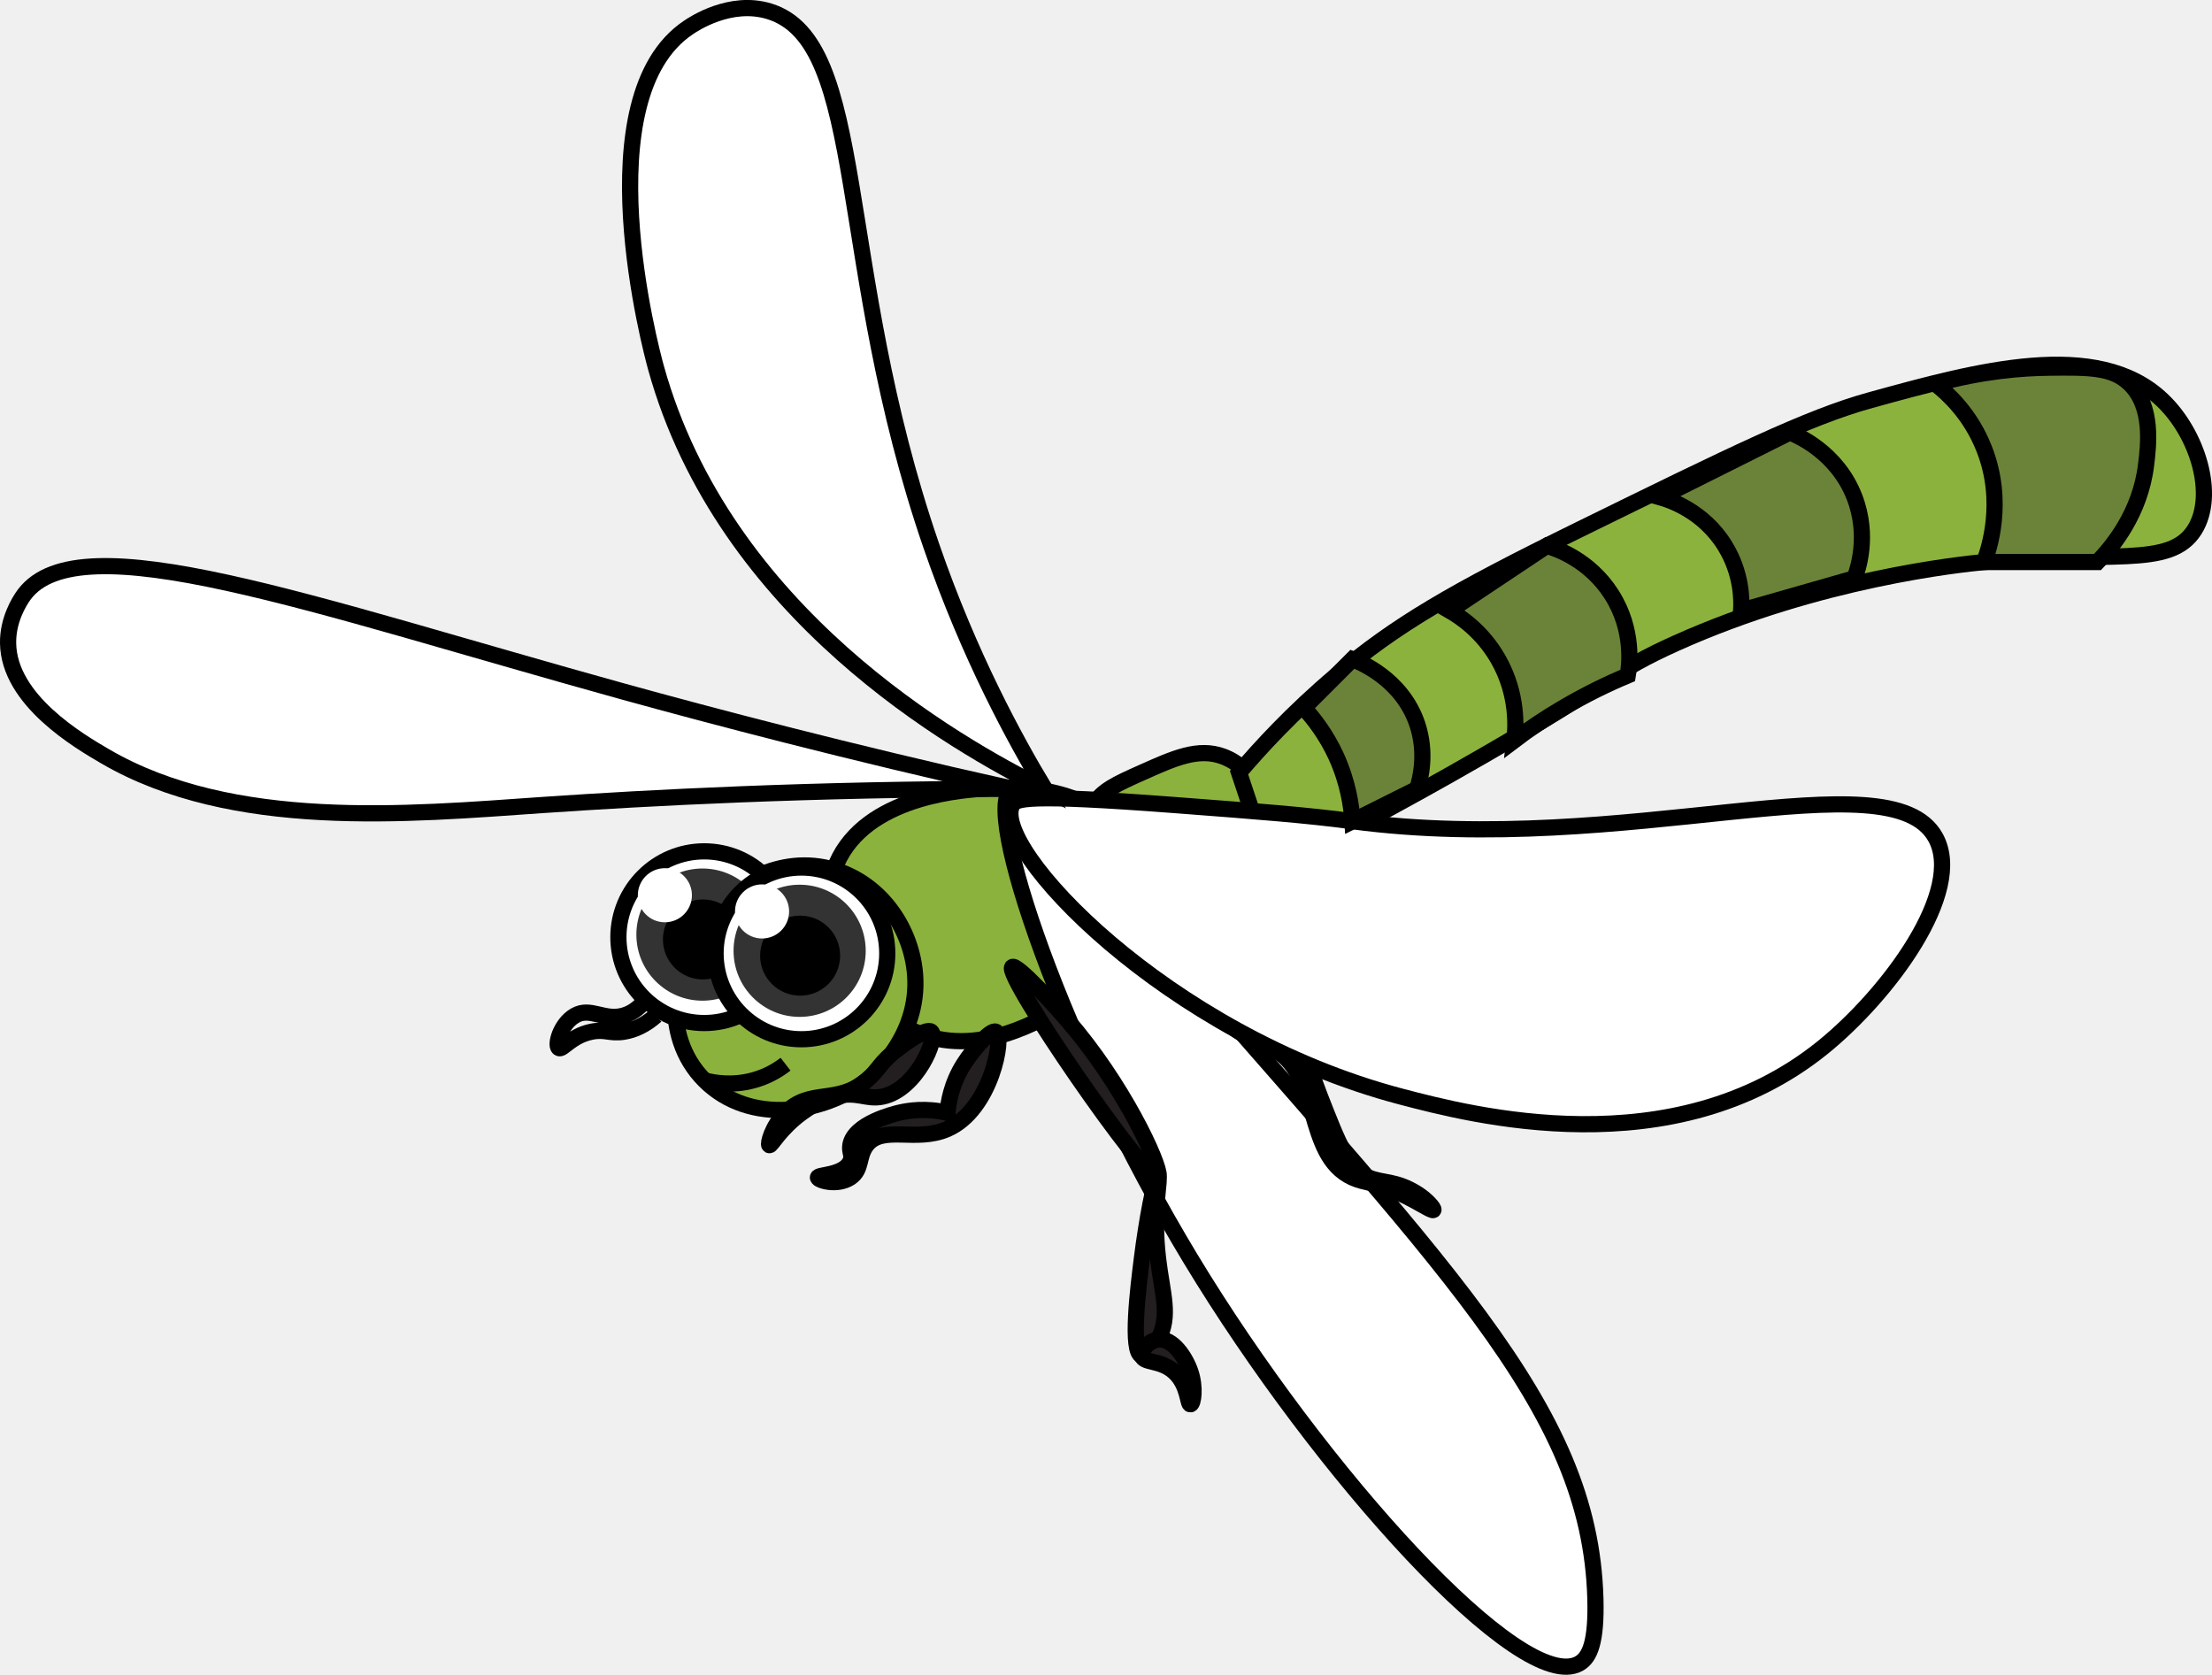
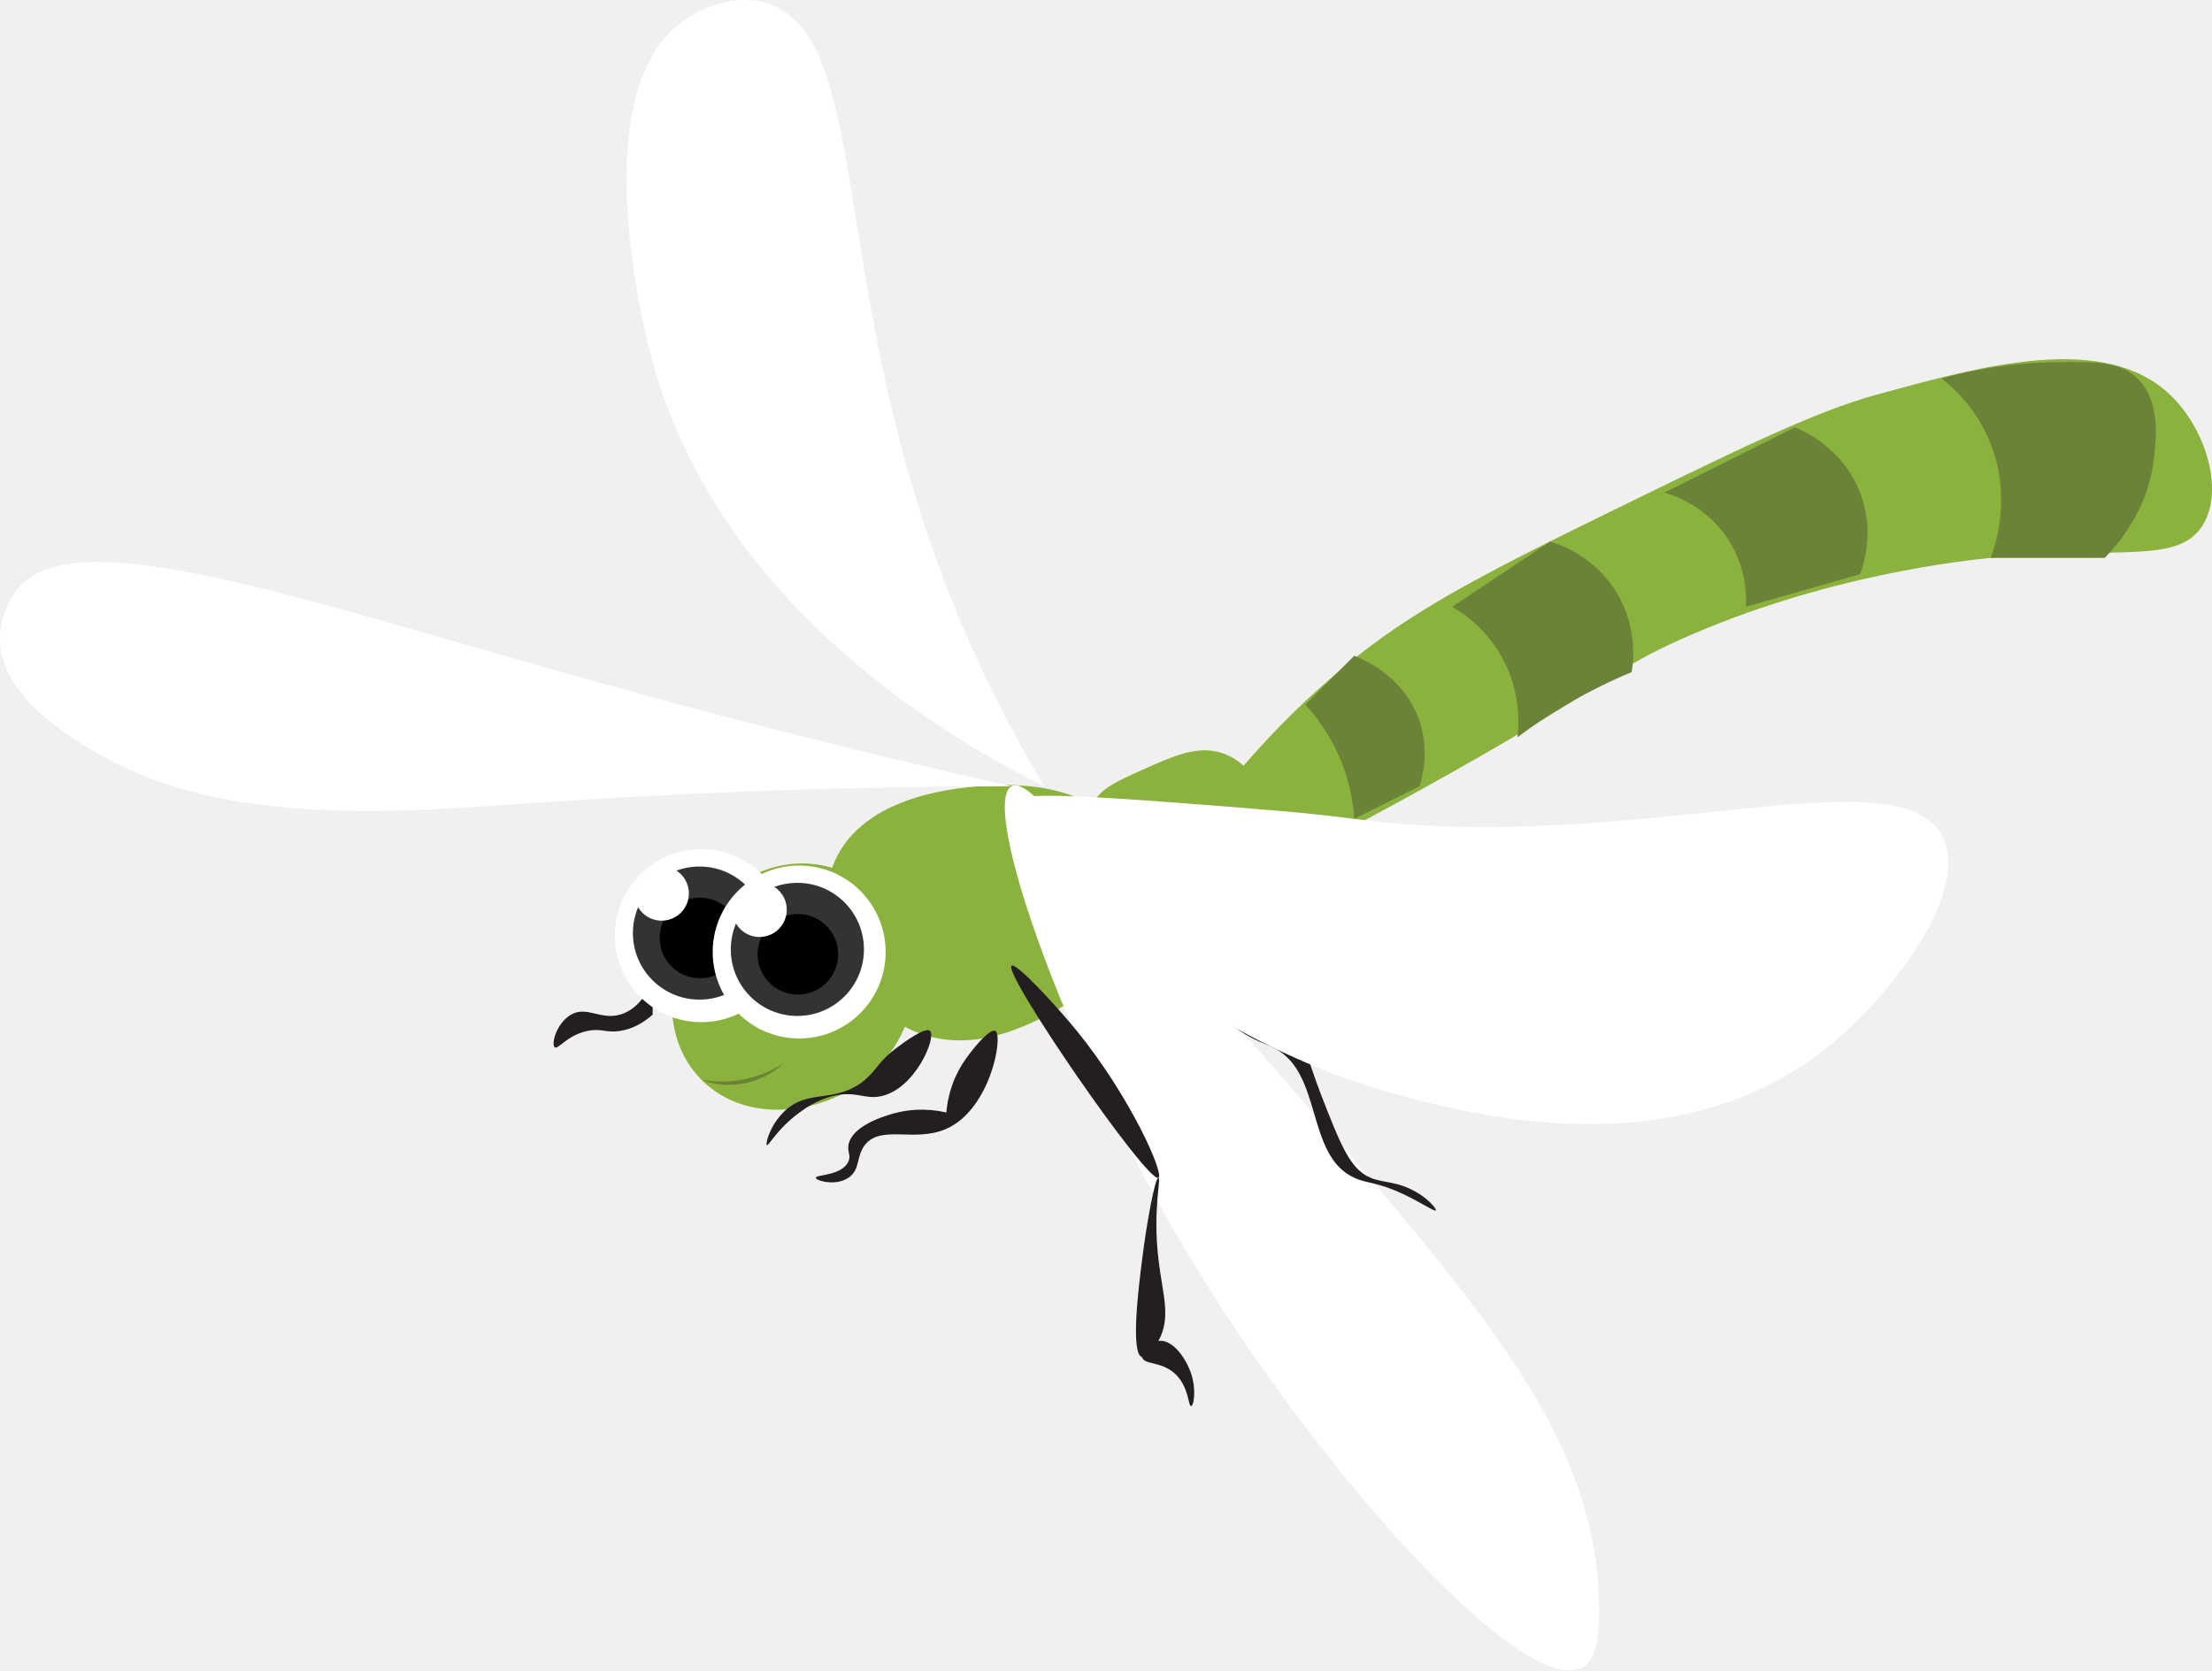
- <svg xmlns="http://www.w3.org/2000/svg" id="Layer_2" data-name="Layer 2" viewBox="0 0 136.57 103.4">
+ <svg xmlns="http://www.w3.org/2000/svg" id="Layer_2" data-name="Layer 2" viewBox="0 0 135.57 102.4">
  <defs>
    <style>
      .cls-1 {
-         fill: none;
-       }
- 
-       .cls-1, .cls-2, .cls-3, .cls-4, .cls-5 {
-         stroke: #000;
-         stroke-miterlimit: 10;
+         fill: #fff;
      }

      .cls-2 {
-         fill: #8cb23e;
+         fill: #231f20;
      }

-       .cls-6, .cls-3 {
-         fill: #fff;
-       }
- 
-       .cls-7 {
+       .cls-3 {
        fill: #333;
      }

      .cls-4 {
-         fill: #231f20;
+         fill: #6b8338;
      }

      .cls-5 {
-         fill: #6b8338;
+         fill: #8cb23e;
      }
    </style>
  </defs>
  <g id="Layer_1-2" data-name="Layer 1">
    <g>
-       <path class="cls-2" d="M51.5,53.7c1.55-4.38,7.47-4.87,9-5,1.33-.11,6.47-.54,9,3,.12.16,2.05,2.97,1,6-.7,2.02-2.34,3.02-4,4-2.4,1.42-6.18,3.64-10,2-3.61-1.55-6.35-6.18-5-10Z" />
-       <path class="cls-2" d="M56.5,60.2c.28,3.86-2.69,6.26-3,6.5-2.62,2.05-7.2,2.8-10,0-2.8-2.81-2.01-7.37,0-10,1.53-2,4.63-4.01,8-3,2.98.89,4.8,3.73,5,6.5Z" />
-       <path class="cls-2" d="M67.5,49.7c.55-.9,1.41-1.29,3-2,1.99-.89,3.47-1.56,5-1,1.92.7,3.01,3.01,3,5-.02,3.01-2.56,4.71-3,5-.49.33-2.71,1.8-5,1-3.1-1.09-4.43-5.68-3-8Z" />
-       <path class="cls-2" d="M76.5,47.7c1.29-1.52,3.28-3.7,6-6,3.68-3.11,7.1-5.12,15-9,9.42-4.62,14.13-6.94,18-8,6.53-1.8,13.97-3.84,18,0,2.18,2.07,3.34,5.85,2,8-1.52,2.43-5.28,1.26-13,2-1.44.14-10.18,1.04-19,5-3.9,1.75-4.02,2.4-12,7-5.43,3.13-9.98,5.49-13,7-.67-2-1.33-4-2-6Z" />
-       <path class="cls-3" d="M62.5,48.7c-1.96,1.06,3.21,16.11,11,29,8.03,13.29,20.47,27.01,24,25,.67-.38,1.07-1.36,1-4-.33-11.98-9.38-20.44-28-42-5.32-6.16-7.16-8.46-8-8Z" />
-       <path class="cls-4" d="M74.5,61.7c.16-.25,1.62.39,3,1,1.1.49,1.65.73,2,1,1.1.85,1.14,1.79,2,4,1.17,2.99,1.75,4.48,3,5,.87.36,1.69.17,3,1,.59.37,1.06.92,1,1-.07.1-.87-.47-2-1-1.62-.76-2.2-.63-3-1-3.02-1.39-1.89-6.52-5-8-.45-.22-1.08-.39-2-1-1.08-.72-2.16-1.76-2-2Z" />
-       <path class="cls-3" d="M62.5,49.7c-1.37,2.56,9.46,14.17,24,18,4.31,1.13,16.77,4.42,26-3,4.06-3.27,8.84-9.68,7-13-2.83-5.1-19.07,1.25-36-1-2.89-.38-5.6-.59-11-1-9.22-.7-9.79-.39-10,0Z" />
-       <path class="cls-3" d="M64.5,48.7c-1.81-3.01-4.65-8.18-7-15-5.99-17.37-3.88-31.12-10-33-2.4-.74-4.68.78-5,1-6.47,4.34-2.3,19.92-2,21,4.21,15.17,18.46,23.24,24,26Z" />
-       <path class="cls-3" d="M62.5,48.7c-10.34-2.32-18.6-4.51-24-6-19.36-5.36-33.57-10.56-37-6-.34.46-1.02,1.6-1,3,.04,3.53,4.41,6.07,6,7,7.87,4.58,18.64,3.58,27,3,6.57-.45,16.47-.98,29-1Z" />
-       <path class="cls-5" d="M80.5,43.7c.59.64,1.37,1.63,2,3,.73,1.61.94,3.06,1,4,1.33-.67,2.67-1.33,4-2,.19-.59.61-2.18,0-4-.96-2.83-3.63-3.86-4-4l-3,3Z" />
-       <path class="cls-5" d="M93.5,45.7c.09-.73.24-2.83-1-5-.98-1.72-2.34-2.62-3-3,2-1.33,4-2.67,6-4,.52.15,2.62.83,4,3,1.42,2.23,1.09,4.48,1,5-1.22.51-2.57,1.16-4,2-1.13.66-2.13,1.34-3,2Z" />
-       <path class="cls-5" d="M102.5,30.7c.53.15,2.66.82,4,3,1.05,1.7,1.04,3.37,1,4,2.33-.67,4.67-1.33,7-2,.2-.52.92-2.61,0-5-1.08-2.8-3.58-3.84-4-4-1.33.67-2.67,1.33-4,2s-2.67,1.33-4,2Z" />
-       <path class="cls-5" d="M119.5,23.7c.74.58,2.16,1.86,3,4,1.3,3.29.29,6.24,0,7h7c.93-.96,2.64-3.02,3-6,.15-1.22.44-3.59-1-5-1.05-1.03-2.48-1.03-5-1-1.66.02-4.09.2-7,1Z" />
-       <path class="cls-4" d="M62.5,59.7c-.57.45,8.35,13.39,9,13,.37-.22-1.7-4.94-5-9-1.38-1.69-3.74-4.21-4-4Z" />
-       <path class="cls-4" d="M71.5,72.7c-.21-.02-.72,2.75-1,5-.22,1.74-.73,5.8,0,6,.39.1.97-.95,1-1,.8-1.47.25-2.83,0-5-.36-3.04.18-4.98,0-5Z" />
-       <path class="cls-4" d="M70.5,83.7c.11.48,1.15.23,2,1,.88.8.82,2.02,1,2,.17-.02.33-1.02,0-2-.29-.87-1.09-2.11-2-2-.55.07-1.08.63-1,1Z" />
-       <path class="cls-1" d="M40.5,62.7c-.63.56-1.3.89-2,1-.86.13-1.15-.18-2,0-1.25.26-1.79,1.16-2,1-.23-.18.09-1.47,1-2,.95-.55,1.8.34,3,0,.6-.17,1.34-.65,2-2" />
-       <path class="cls-4" d="M50.5,72.7c0,.17,1.19.54,2,0,.74-.5.46-1.29,1-2,.99-1.28,3.05-.14,5-1,2.7-1.19,3.51-5.7,3-6-.32-.19-1.45,1.13-2,2-.78,1.23-.95,2.41-1,3-1.35-.31-2.41-.14-3,0-.29.07-2.78.67-3,2-.07.44.17.62,0,1-.4.89-2.01.8-2,1Z" />
-       <path class="cls-4" d="M47.5,70.7c.1.07.66-1.03,2-2,.39-.28,1.06-.76,2-1,1.45-.37,1.96.22,3,0,2.1-.45,3.41-3.62,3-4-.29-.27-1.6.7-2,1-1.2.89-1.21,1.34-2,2-1.84,1.53-3.48.46-5,2-.84.85-1.1,1.94-1,2Z" />
-       <path class="cls-1" d="M48.5,65.7c-.4.31-1.07.75-2,1-1.34.36-2.47.14-3,0" />
-       <circle class="cls-3" cx="43.48" cy="57.86" r="5.3" />
-       <circle class="cls-7" cx="43.37" cy="57.7" r="4.08" />
-       <circle cx="43.4" cy="58" r="2.47" />
-       <circle class="cls-6" cx="41.05" cy="55.27" r="1.67" />
-       <circle class="cls-3" cx="49.48" cy="58.86" r="5.3" />
-       <circle class="cls-7" cx="49.37" cy="58.7" r="4.08" />
-       <circle cx="49.4" cy="59" r="2.47" />
-       <circle class="cls-6" cx="47.05" cy="56.27" r="1.67" />
+       <path class="cls-5" d="M51,53.2c1.55-4.38,7.47-4.87,9-5,1.33-.11,6.47-.54,9,3,.12.16,2.05,2.97,1,6-.7,2.02-2.34,3.02-4,4-2.4,1.42-6.18,3.64-10,2-3.61-1.55-6.35-6.18-5-10Z" />
+       <path class="cls-5" d="M56,59.7c.28,3.86-2.69,6.26-3,6.5-2.62,2.05-7.2,2.8-10,0-2.8-2.81-2.01-7.37,0-10,1.53-2,4.63-4.01,8-3,2.98.89,4.8,3.73,5,6.5Z" />
+       <path class="cls-5" d="M67,49.2c.55-.9,1.41-1.29,3-2,1.99-.89,3.47-1.56,5-1,1.92.7,3.01,3.01,3,5-.02,3.01-2.56,4.71-3,5-.49.33-2.71,1.8-5,1-3.1-1.09-4.43-5.68-3-8Z" />
+       <path class="cls-5" d="M76,47.2c1.29-1.52,3.28-3.7,6-6,3.68-3.11,7.1-5.12,15-9,9.42-4.62,14.13-6.94,18-8,6.53-1.8,13.97-3.84,18,0,2.18,2.07,3.34,5.85,2,8-1.52,2.43-5.28,1.26-13,2-1.44.14-10.18,1.04-19,5-3.9,1.75-4.02,2.4-12,7-5.43,3.13-9.98,5.49-13,7-.67-2-1.33-4-2-6Z" />
+       <path class="cls-1" d="M62,48.2c-1.96,1.06,3.21,16.11,11,29,8.03,13.29,20.47,27.01,24,25,.67-.38,1.07-1.36,1-4-.33-11.98-9.38-20.44-28-42-5.32-6.16-7.16-8.46-8-8Z" />
+       <path class="cls-2" d="M74,61.2c.16-.25,1.62.39,3,1,1.1.49,1.65.73,2,1,1.1.85,1.14,1.79,2,4,1.17,2.99,1.75,4.48,3,5,.87.36,1.69.17,3,1,.59.37,1.06.92,1,1-.07.1-.87-.47-2-1-1.62-.76-2.2-.63-3-1-3.02-1.39-1.89-6.52-5-8-.45-.22-1.08-.39-2-1-1.08-.72-2.16-1.76-2-2Z" />
+       <path class="cls-1" d="M62,49.2c-1.37,2.56,9.46,14.17,24,18,4.31,1.13,16.77,4.42,26-3,4.06-3.27,8.84-9.68,7-13-2.83-5.1-19.07,1.25-36-1-2.89-.38-5.6-.59-11-1-9.22-.7-9.79-.39-10,0Z" />
+       <path class="cls-1" d="M64,48.2c-1.81-3.01-4.65-8.18-7-15C51.01,15.83,53.12,2.08,47,.2c-2.4-.74-4.68.78-5,1-6.47,4.34-2.3,19.92-2,21,4.21,15.17,18.46,23.24,24,26Z" />
+       <path class="cls-1" d="M62,48.2c-10.34-2.32-18.6-4.51-24-6C18.64,36.85,4.43,31.64,1,36.2.66,36.66-.02,37.8,0,39.2c.04,3.53,4.41,6.07,6,7,7.87,4.58,18.64,3.58,27,3,6.57-.45,16.47-.98,29-1Z" />
+       <path class="cls-4" d="M80,43.2c.59.64,1.37,1.63,2,3,.73,1.61.94,3.06,1,4,1.33-.67,2.67-1.33,4-2,.19-.59.61-2.18,0-4-.96-2.83-3.63-3.86-4-4l-3,3Z" />
+       <path class="cls-4" d="M93,45.2c.09-.73.24-2.83-1-5-.98-1.72-2.34-2.62-3-3,2-1.33,4-2.67,6-4,.52.15,2.62.83,4,3,1.42,2.23,1.09,4.48,1,5-1.22.51-2.57,1.16-4,2-1.13.66-2.13,1.34-3,2Z" />
+       <path class="cls-4" d="M102,30.2c.53.15,2.66.82,4,3,1.05,1.7,1.04,3.37,1,4,2.33-.67,4.67-1.33,7-2,.2-.52.92-2.61,0-5-1.08-2.8-3.58-3.84-4-4-1.33.67-2.67,1.33-4,2s-2.67,1.33-4,2Z" />
+       <path class="cls-4" d="M119,23.2c.74.58,2.16,1.86,3,4,1.3,3.29.29,6.24,0,7h7c.93-.96,2.64-3.02,3-6,.15-1.22.44-3.59-1-5-1.05-1.03-2.48-1.03-5-1-1.66.02-4.09.2-7,1Z" />
+       <path class="cls-2" d="M62,59.2c-.57.45,8.35,13.39,9,13,.37-.22-1.7-4.94-5-9-1.38-1.69-3.74-4.21-4-4Z" />
+       <path class="cls-2" d="M71,72.2c-.21-.02-.72,2.75-1,5-.22,1.74-.73,5.8,0,6,.39.1.97-.95,1-1,.8-1.47.25-2.83,0-5-.36-3.04.18-4.98,0-5Z" />
+       <path class="cls-2" d="M70,83.2c.11.48,1.15.23,2,1,.88.8.82,2.02,1,2,.17-.02.33-1.02,0-2-.29-.87-1.09-2.11-2-2-.55.07-1.08.63-1,1Z" />
+       <path class="cls-2" d="M40,62.2c-.63.56-1.3.89-2,1-.86.13-1.15-.18-2,0-1.25.26-1.79,1.16-2,1-.23-.18.09-1.47,1-2,.95-.55,1.8.34,3,0,.6-.17,1.34-.65,2-2" />
+       <path class="cls-2" d="M50,72.2c0,.17,1.19.54,2,0,.74-.5.46-1.29,1-2,.99-1.28,3.05-.14,5-1,2.7-1.19,3.51-5.7,3-6-.32-.19-1.45,1.13-2,2-.78,1.23-.95,2.41-1,3-1.35-.31-2.41-.14-3,0-.29.07-2.78.67-3,2-.07.44.17.62,0,1-.4.89-2.01.8-2,1Z" />
+       <path class="cls-2" d="M47,70.2c.1.07.66-1.03,2-2,.39-.28,1.06-.76,2-1,1.45-.37,1.96.22,3,0,2.1-.45,3.41-3.62,3-4-.29-.27-1.6.7-2,1-1.2.89-1.21,1.34-2,2-1.84,1.53-3.48.46-5,2-.84.85-1.1,1.94-1,2Z" />
+       <path class="cls-4" d="M48,65.2c-1.28,1.24-3.34,1.65-5,1,1.75.29,3.5-.05,5-1h0Z" />
+       <circle class="cls-1" cx="42.98" cy="57.36" r="5.3" />
+       <circle class="cls-3" cx="42.87" cy="57.2" r="4.08" />
+       <circle cx="42.9" cy="57.5" r="2.47" />
+       <circle class="cls-1" cx="40.55" cy="54.77" r="1.67" />
+       <circle class="cls-1" cx="48.98" cy="58.36" r="5.3" />
+       <circle class="cls-3" cx="48.87" cy="58.2" r="4.08" />
+       <circle cx="48.9" cy="58.5" r="2.47" />
+       <circle class="cls-1" cx="46.55" cy="55.77" r="1.67" />
    </g>
  </g>
</svg>
